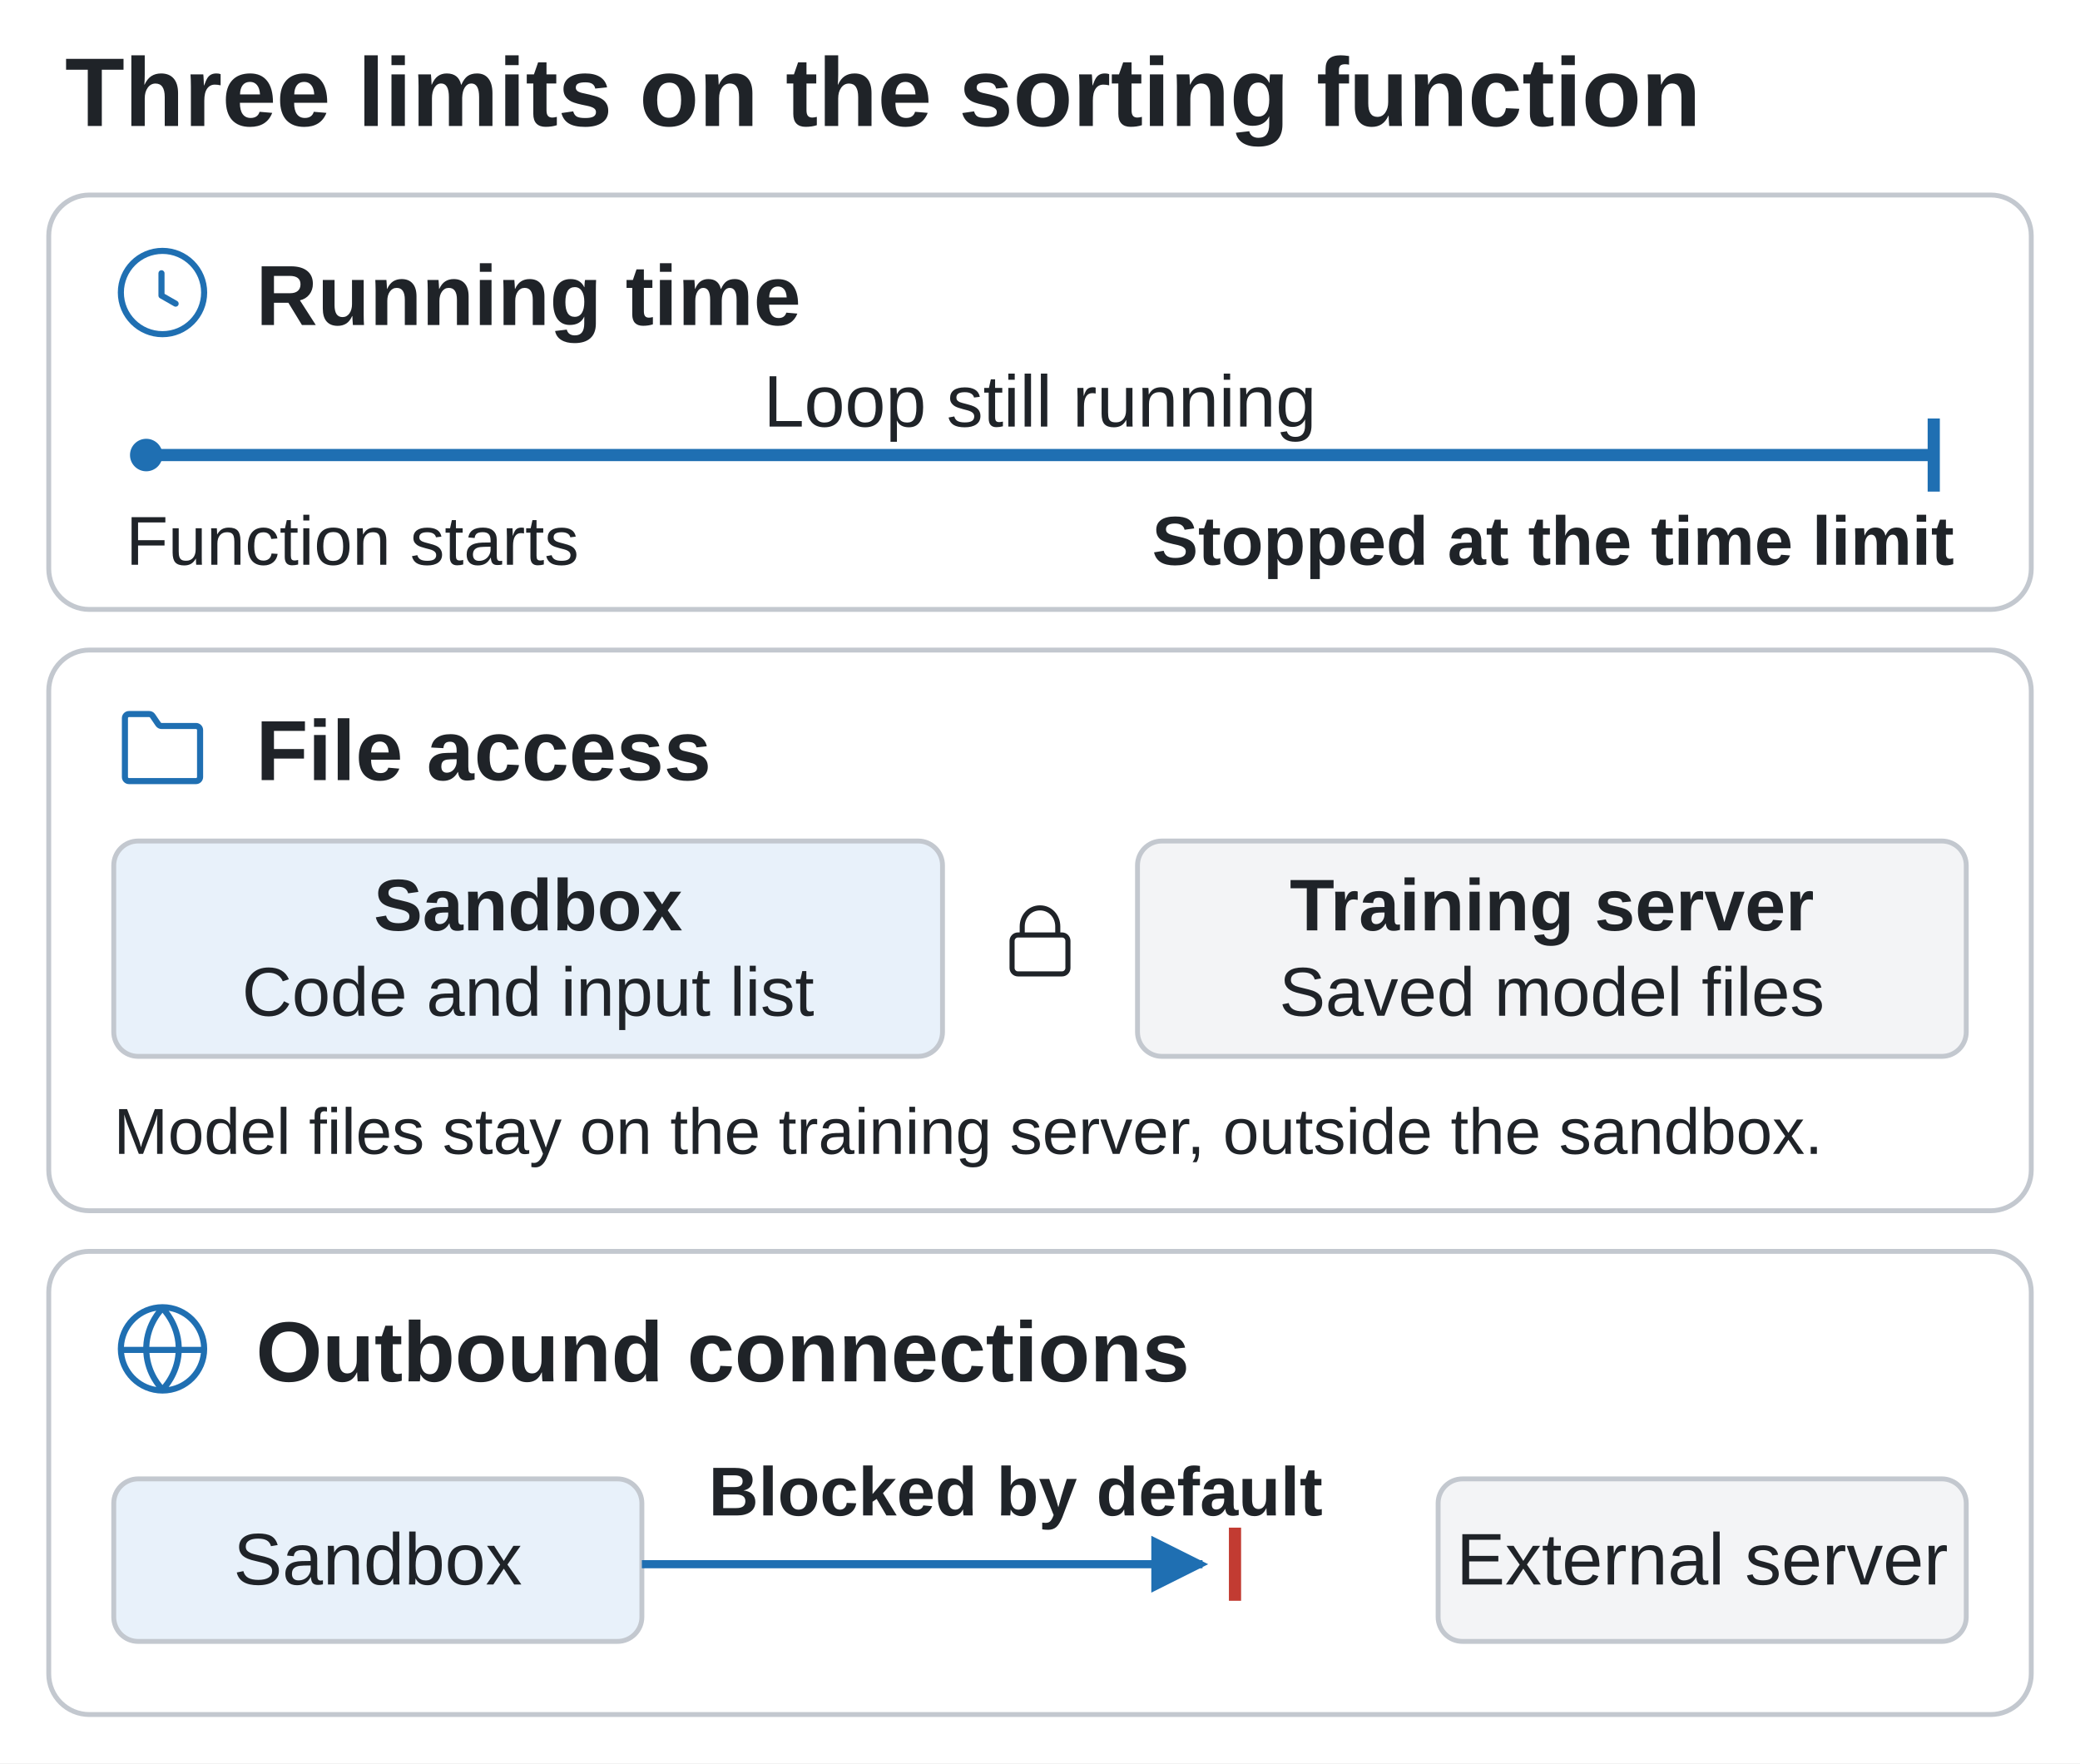
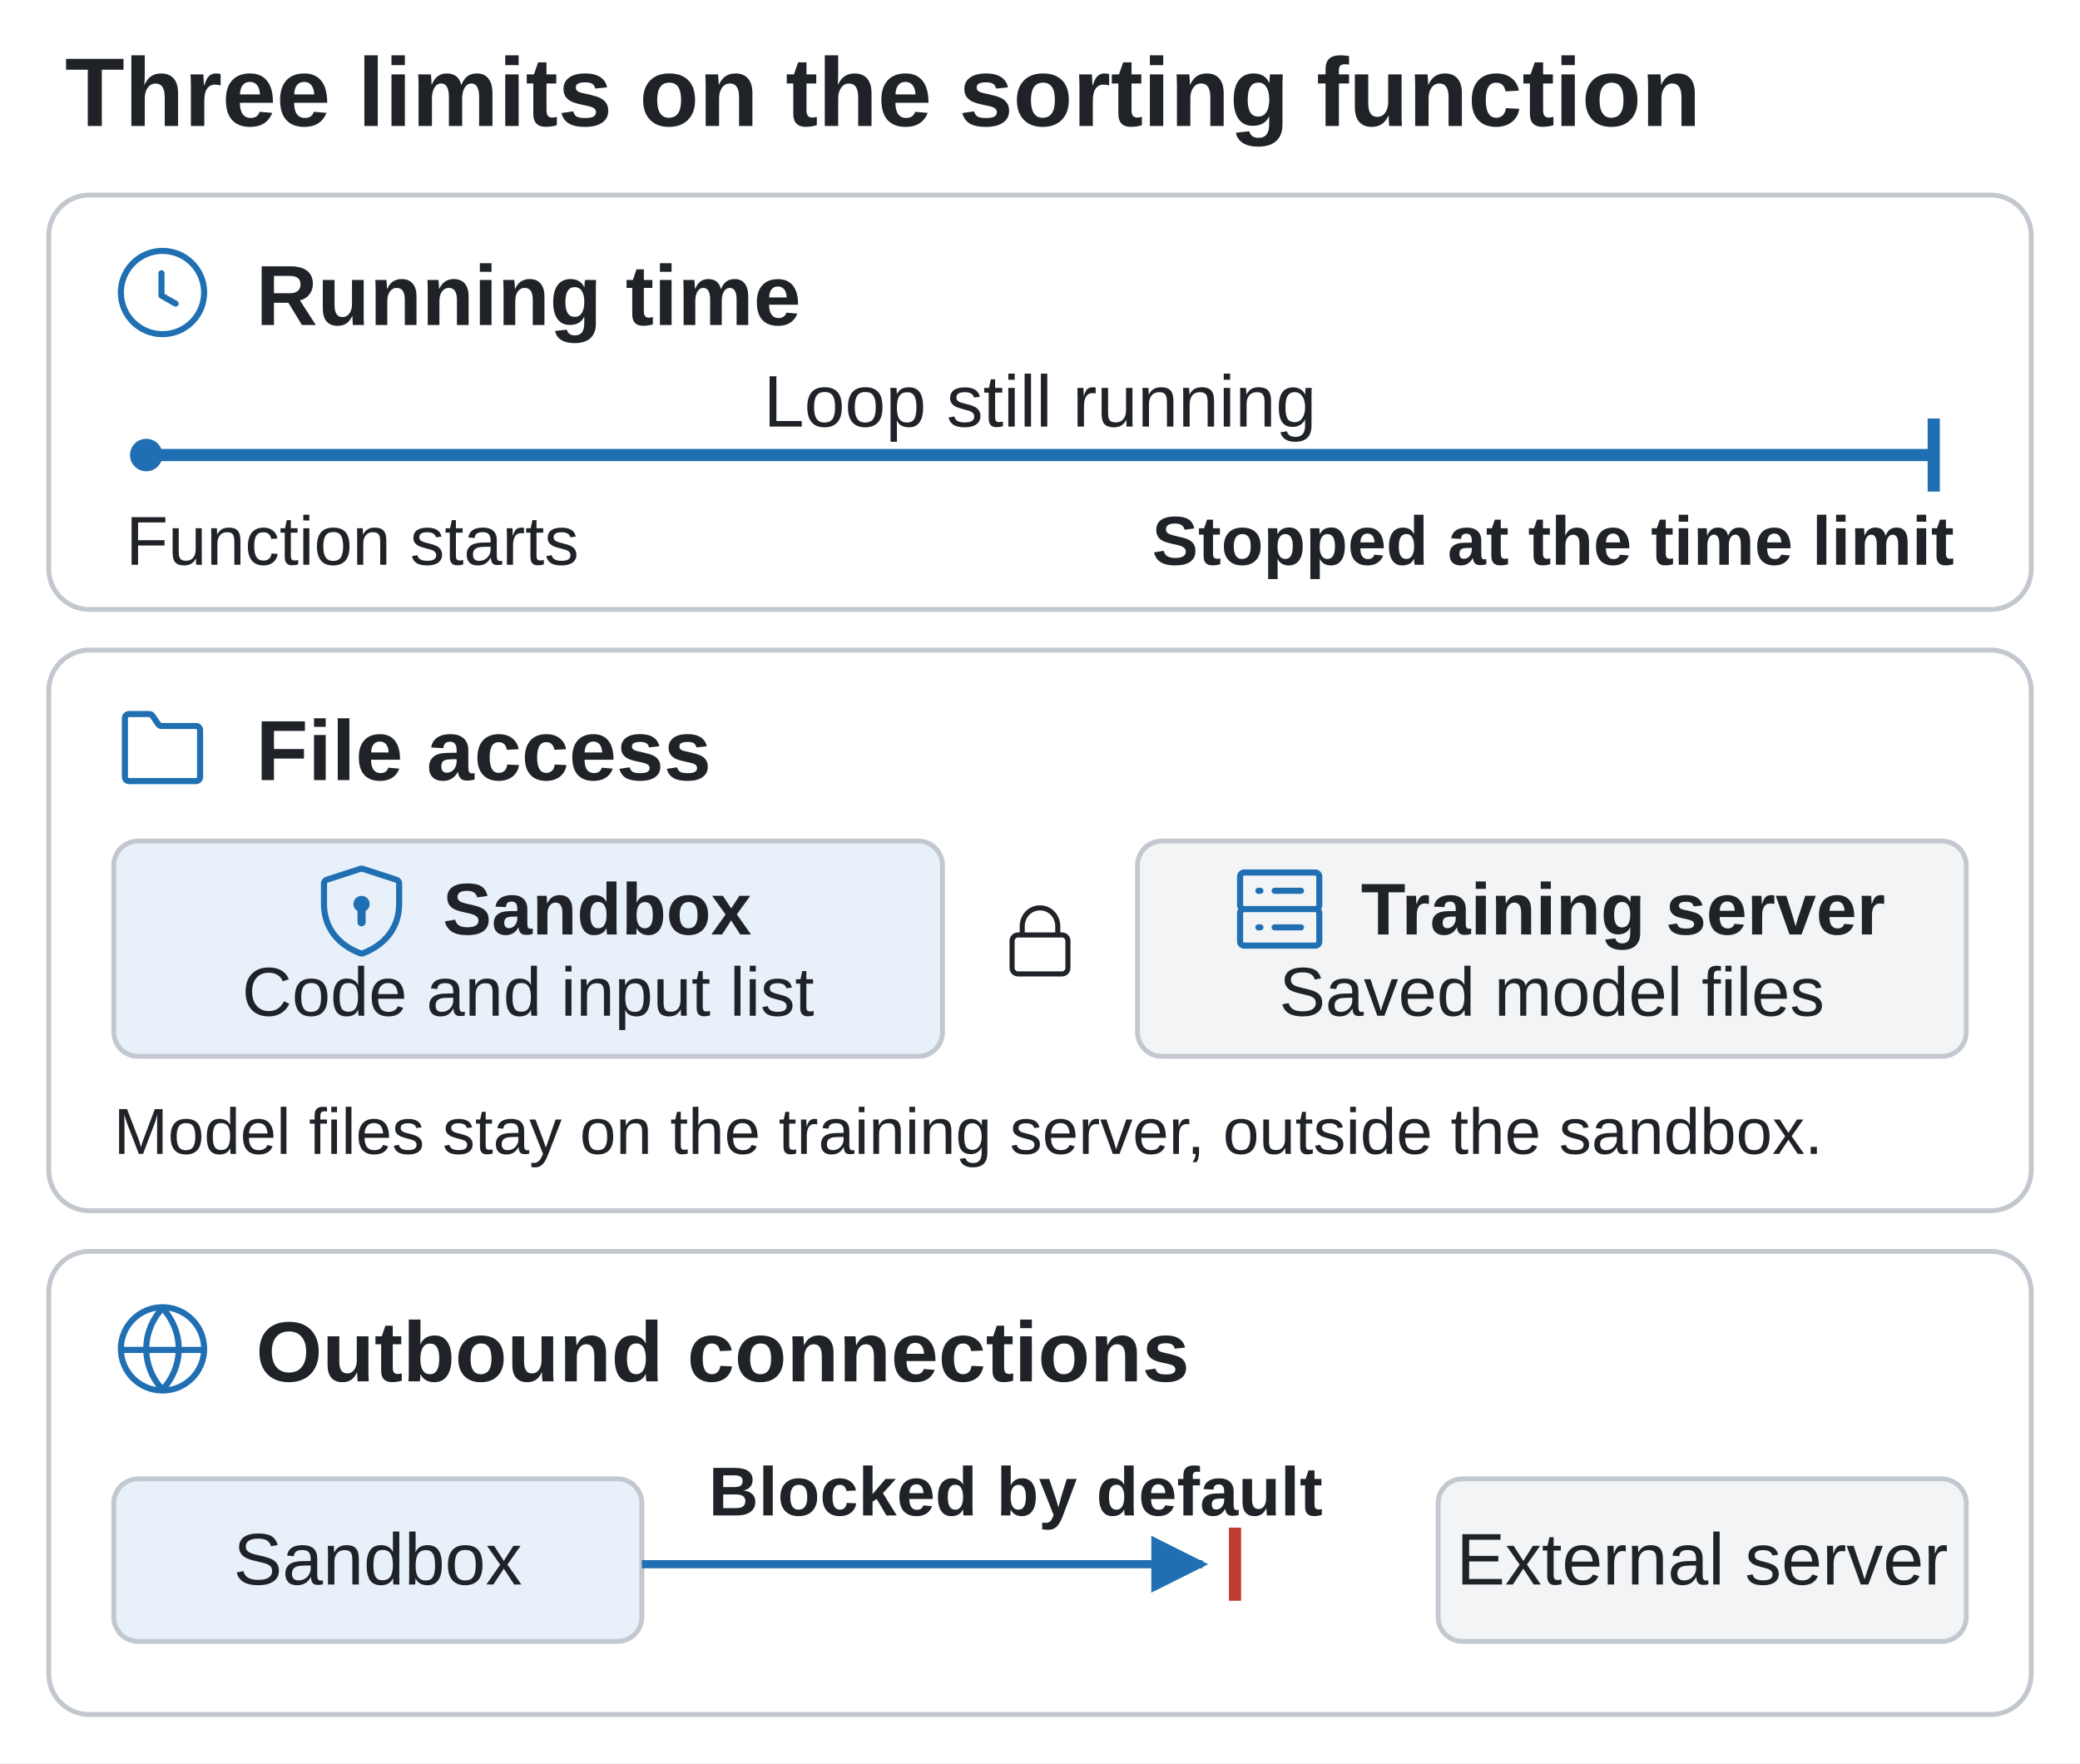
<svg xmlns="http://www.w3.org/2000/svg" width="512px" height="434px" viewBox="0 0 512 434" font-family="Pretendard, 'Apple SD Gothic Neo', 'Noto Sans KR', 'Malgun Gothic', Arial, sans-serif">
  <defs>
    <marker id="head-ink" viewBox="0 0 10 10" refX="9" refY="5" markerWidth="7" markerHeight="7" orient="auto-start-reverse">
      <path d="M0,0 L10,5 L0,10 z" fill="#1F2328" />
    </marker>
    <marker id="head-red" viewBox="0 0 10 10" refX="9" refY="5" markerWidth="7" markerHeight="7" orient="auto-start-reverse">
      <path d="M0,0 L10,5 L0,10 z" fill="#C23B32" />
    </marker>
    <marker id="head-accent" viewBox="0 0 10 10" refX="9" refY="5" markerWidth="7" markerHeight="7" orient="auto-start-reverse">
      <path d="M0,0 L10,5 L0,10 z" fill="#1F6FB2" />
    </marker>
    <marker id="head-muted" viewBox="0 0 10 10" refX="9" refY="5" markerWidth="7" markerHeight="7" orient="auto-start-reverse">
      <path d="M0,0 L10,5 L0,10 z" fill="#9AA1AB" />
    </marker>
  </defs>
  <rect width="100%" height="100%" fill="#FFFFFF" />
  <text x="16" y="31" font-size="24" font-weight="600" fill="#1F2328" text-anchor="start">Three limits on the sorting function</text>
  <rect x="12" y="48" width="488" height="102" rx="10" fill="#FFFFFF" stroke="#C3C8CF" stroke-width="1.2" />
  <g transform="translate(28,60) scale(1.0)" fill="#1F6FB2">
    <path d="M12.5 7.25a.75.75 0 0 0-1.5 0v5.5c0 .27.144.518.378.651l3.5 2a.75.75 0 0 0 .744-1.302L12.5 12.315z" />
    <path d="M12 1c6.075 0 11 4.925 11 11s-4.925 11-11 11S1 18.075 1 12 5.925 1 12 1M2.5 12a9.5 9.5 0 0 0 9.5 9.5 9.5 9.5 0 0 0 9.5-9.5A9.5 9.5 0 0 0 12 2.5 9.5 9.5 0 0 0 2.5 12" />
  </g>
  <text x="63" y="80" font-size="21" font-weight="600" fill="#1F2328" text-anchor="start">Running time</text>
  <rect x="12" y="160" width="488" height="138" rx="10" fill="#FFFFFF" stroke="#C3C8CF" stroke-width="1.2" />
  <g transform="translate(28,172) scale(1.0)" fill="#1F6FB2">
    <path d="M2 4.75C2 3.784 2.784 3 3.75 3h4.971c.58 0 1.12.286 1.447.765l1.404 2.063c.046.069.124.11.207.11h8.471c.966 0 1.75.783 1.75 1.75V19.25A1.75 1.75 0 0 1 20.25 21H3.75A1.75 1.75 0 0 1 2 19.25Zm1.75-.25a.25.25 0 0 0-.25.25v14.5c0 .138.112.25.25.25h16.5a.25.25 0 0 0 .25-.25V7.687a.25.25 0 0 0-.25-.25h-8.471a1.75 1.75 0 0 1-1.447-.765L8.928 4.61a.25.25 0 0 0-.208-.11Z" />
  </g>
  <text x="63" y="192" font-size="21" font-weight="600" fill="#1F2328" text-anchor="start">File access</text>
  <rect x="12" y="308" width="488" height="114" rx="10" fill="#FFFFFF" stroke="#C3C8CF" stroke-width="1.2" />
  <g transform="translate(28,320) scale(1.0)" fill="#1F6FB2">
    <path d="M12 1c6.075 0 11 4.925 11 11s-4.925 11-11 11S1 18.075 1 12 5.925 1 12 1m3.241 10.5zc-.1-2.708-.992-4.904-1.89-6.452a14 14 0 0 0-1.304-1.88L12 3.11l-.047.059c-.354.425-.828 1.06-1.304 1.88-.898 1.547-1.79 3.743-1.89 6.451Zm-12.728 0h4.745c.1-3.037 1.1-5.49 2.093-7.204.39-.672.78-1.233 1.119-1.673C6.11 3.329 2.746 7 2.513 11.5m18.974 0C21.254 7 17.89 3.329 13.53 2.623c.339.44.729 1.001 1.119 1.673.993 1.714 1.993 4.167 2.093 7.204ZM8.787 13c.182 2.478 1.02 4.5 1.862 5.953q.574.993 1.304 1.88l.047.057.047-.059c.354-.425.828-1.06 1.304-1.88.842-1.451 1.679-3.471 1.862-5.951Zm-1.504 0H2.552a9.505 9.505 0 0 0 7.918 8.377 16 16 0 0 1-1.119-1.673C8.413 18.085 7.47 15.807 7.283 13m9.434 0c-.186 2.807-1.13 5.085-2.068 6.704-.39.672-.78 1.233-1.118 1.673A9.506 9.506 0 0 0 21.447 13Z" />
  </g>
  <text x="63" y="340" font-size="21" font-weight="600" fill="#1F2328" text-anchor="start">Outbound connections</text>
  <path d="M36,112 L476,112" fill="none" stroke="#1F6FB2" stroke-width="3" />
  <circle cx="36" cy="112" r="4" fill="#1F6FB2" />
  <path d="M476,103 L476,121" fill="none" stroke="#1F6FB2" stroke-width="3" />
  <text x="256" y="105" font-size="18" fill="#1F2328" text-anchor="middle">Loop still running</text>
  <text x="31" y="139" font-size="17" fill="#1F2328" text-anchor="start">Function starts</text>
  <text x="481" y="139" font-size="17" font-weight="600" fill="#1F2328" text-anchor="end">Stopped at the time limit</text>
  <rect x="28" y="207" width="204" height="53" rx="6" fill="#E8F1FA" stroke="#C3C8CF" stroke-width="1.2" />
-   <text x="130" y="229" font-size="18" font-weight="600" fill="#1F2328" text-anchor="middle">Sandbox</text>
+   <g transform="translate(77.0,212) scale(1.0)" fill="#1F6FB2">
+     <path d="M11.46 1.137a1.75 1.75 0 0 1 1.08 0l8.25 2.675A1.75 1.75 0 0 1 22 5.476V10.5c0 6.19-3.77 10.705-9.401 12.83a1.7 1.7 0 0 1-1.198 0C5.771 21.204 2 16.69 2 10.5V5.476c0-.76.49-1.43 1.21-1.664Zm.617 1.426a.25.25 0 0 0-.154 0L3.673 5.24a.25.25 0 0 0-.173.237V10.5c0 5.461 3.28 9.483 8.43 11.426a.2.2 0 0 0 .14 0c5.15-1.943 8.43-5.965 8.43-11.426V5.476a.25.25 0 0 0-.173-.237ZM13 12.232V15a1 1 0 0 1-2 0v-2.768a2 2 0 1 1 2 0" />
+   </g>
+   <text x="109.0" y="230" font-size="18" font-weight="600" fill="#1F2328" text-anchor="start">Sandbox</text>
  <text x="130" y="250" font-size="17" fill="#1F2328" text-anchor="middle">Code and input list</text>
  <rect x="280" y="207" width="204" height="53" rx="6" fill="#F3F4F6" stroke="#C3C8CF" stroke-width="1.2" />
-   <text x="382" y="229" font-size="18" font-weight="600" fill="#1F2328" text-anchor="middle">Training server</text>
+   <g transform="translate(303.0,212) scale(1.0)" fill="#1F6FB2">
+     <path d="M10.75 6.5a.75.75 0 0 0 0 1.5h6.5a.75.75 0 0 0 0-1.5zM6 7.25a.75.75 0 0 1 .75-.75h.5a.75.75 0 0 1 0 1.5h-.5A.75.75 0 0 1 6 7.25m4 9a.75.75 0 0 1 .75-.75h6.5a.75.75 0 0 1 0 1.5h-6.5a.75.75 0 0 1-.75-.75m-3.25-.75a.75.75 0 0 0 0 1.5h.5a.75.75 0 0 0 0-1.5z" />
+     <path d="M3.25 2h17.5c.966 0 1.75.784 1.75 1.75v7c0 .372-.116.716-.314 1 .198.284.314.628.314 1v7a1.75 1.75 0 0 1-1.75 1.75H3.25a1.75 1.75 0 0 1-1.75-1.75v-7c0-.358.109-.707.314-1a1.74 1.74 0 0 1-.314-1v-7C1.5 2.784 2.284 2 3.25 2m0 10.5a.25.25 0 0 0-.25.25v7c0 .138.112.25.25.25h17.5a.25.25 0 0 0 .25-.25v-7a.25.25 0 0 0-.25-.25Zm0-1.5h17.5a.25.25 0 0 0 .25-.25v-7a.25.25 0 0 0-.25-.25H3.25a.25.25 0 0 0-.25.25v7c0 .138.112.25.25.25" />
+   </g>
+   <text x="335.0" y="230" font-size="18" font-weight="600" fill="#1F2328" text-anchor="start">Training server</text>
  <text x="382" y="250" font-size="17" fill="#1F2328" text-anchor="middle">Saved model files</text>
  <g transform="translate(246,222) scale(0.8333333)" fill="#1F2328">
    <path d="M6 9V7.25C6 3.845 8.503 1 12 1s6 2.845 6 6.25V9h.5a2.5 2.5 0 0 1 2.5 2.5v8a2.5 2.5 0 0 1-2.5 2.5h-13A2.5 2.5 0 0 1 3 19.5v-8A2.5 2.5 0 0 1 5.5 9Zm-1.5 2.5v8a1 1 0 0 0 1 1h13a1 1 0 0 0 1-1v-8a1 1 0 0 0-1-1h-13a1 1 0 0 0-1 1m3-4.25V9h9V7.25c0-2.67-1.922-4.75-4.5-4.75S7.5 4.58 7.5 7.25" />
  </g>
  <text x="28" y="284" font-size="16" fill="#1F2328" text-anchor="start">Model files stay on the training server, outside the sandbox.</text>
  <rect x="28" y="364" width="130" height="40" rx="6" fill="#E8F1FA" stroke="#C3C8CF" stroke-width="1.2" />
  <text x="93" y="390" font-size="18" fill="#1F2328" text-anchor="middle">Sandbox</text>
  <rect x="354" y="364" width="130" height="40" rx="6" fill="#F3F4F6" stroke="#C3C8CF" stroke-width="1.2" />
  <text x="419" y="390" font-size="18" fill="#1F2328" text-anchor="middle">External server</text>
  <path d="M158,385 L296,385" fill="none" stroke="#1F6FB2" stroke-width="2" marker-end="url(#head-accent)" />
  <path d="M304,376 L304,394" fill="none" stroke="#C23B32" stroke-width="3" />
  <text x="250" y="373" font-size="17" font-weight="600" fill="#1F2328" text-anchor="middle">Blocked by default</text>
</svg>
